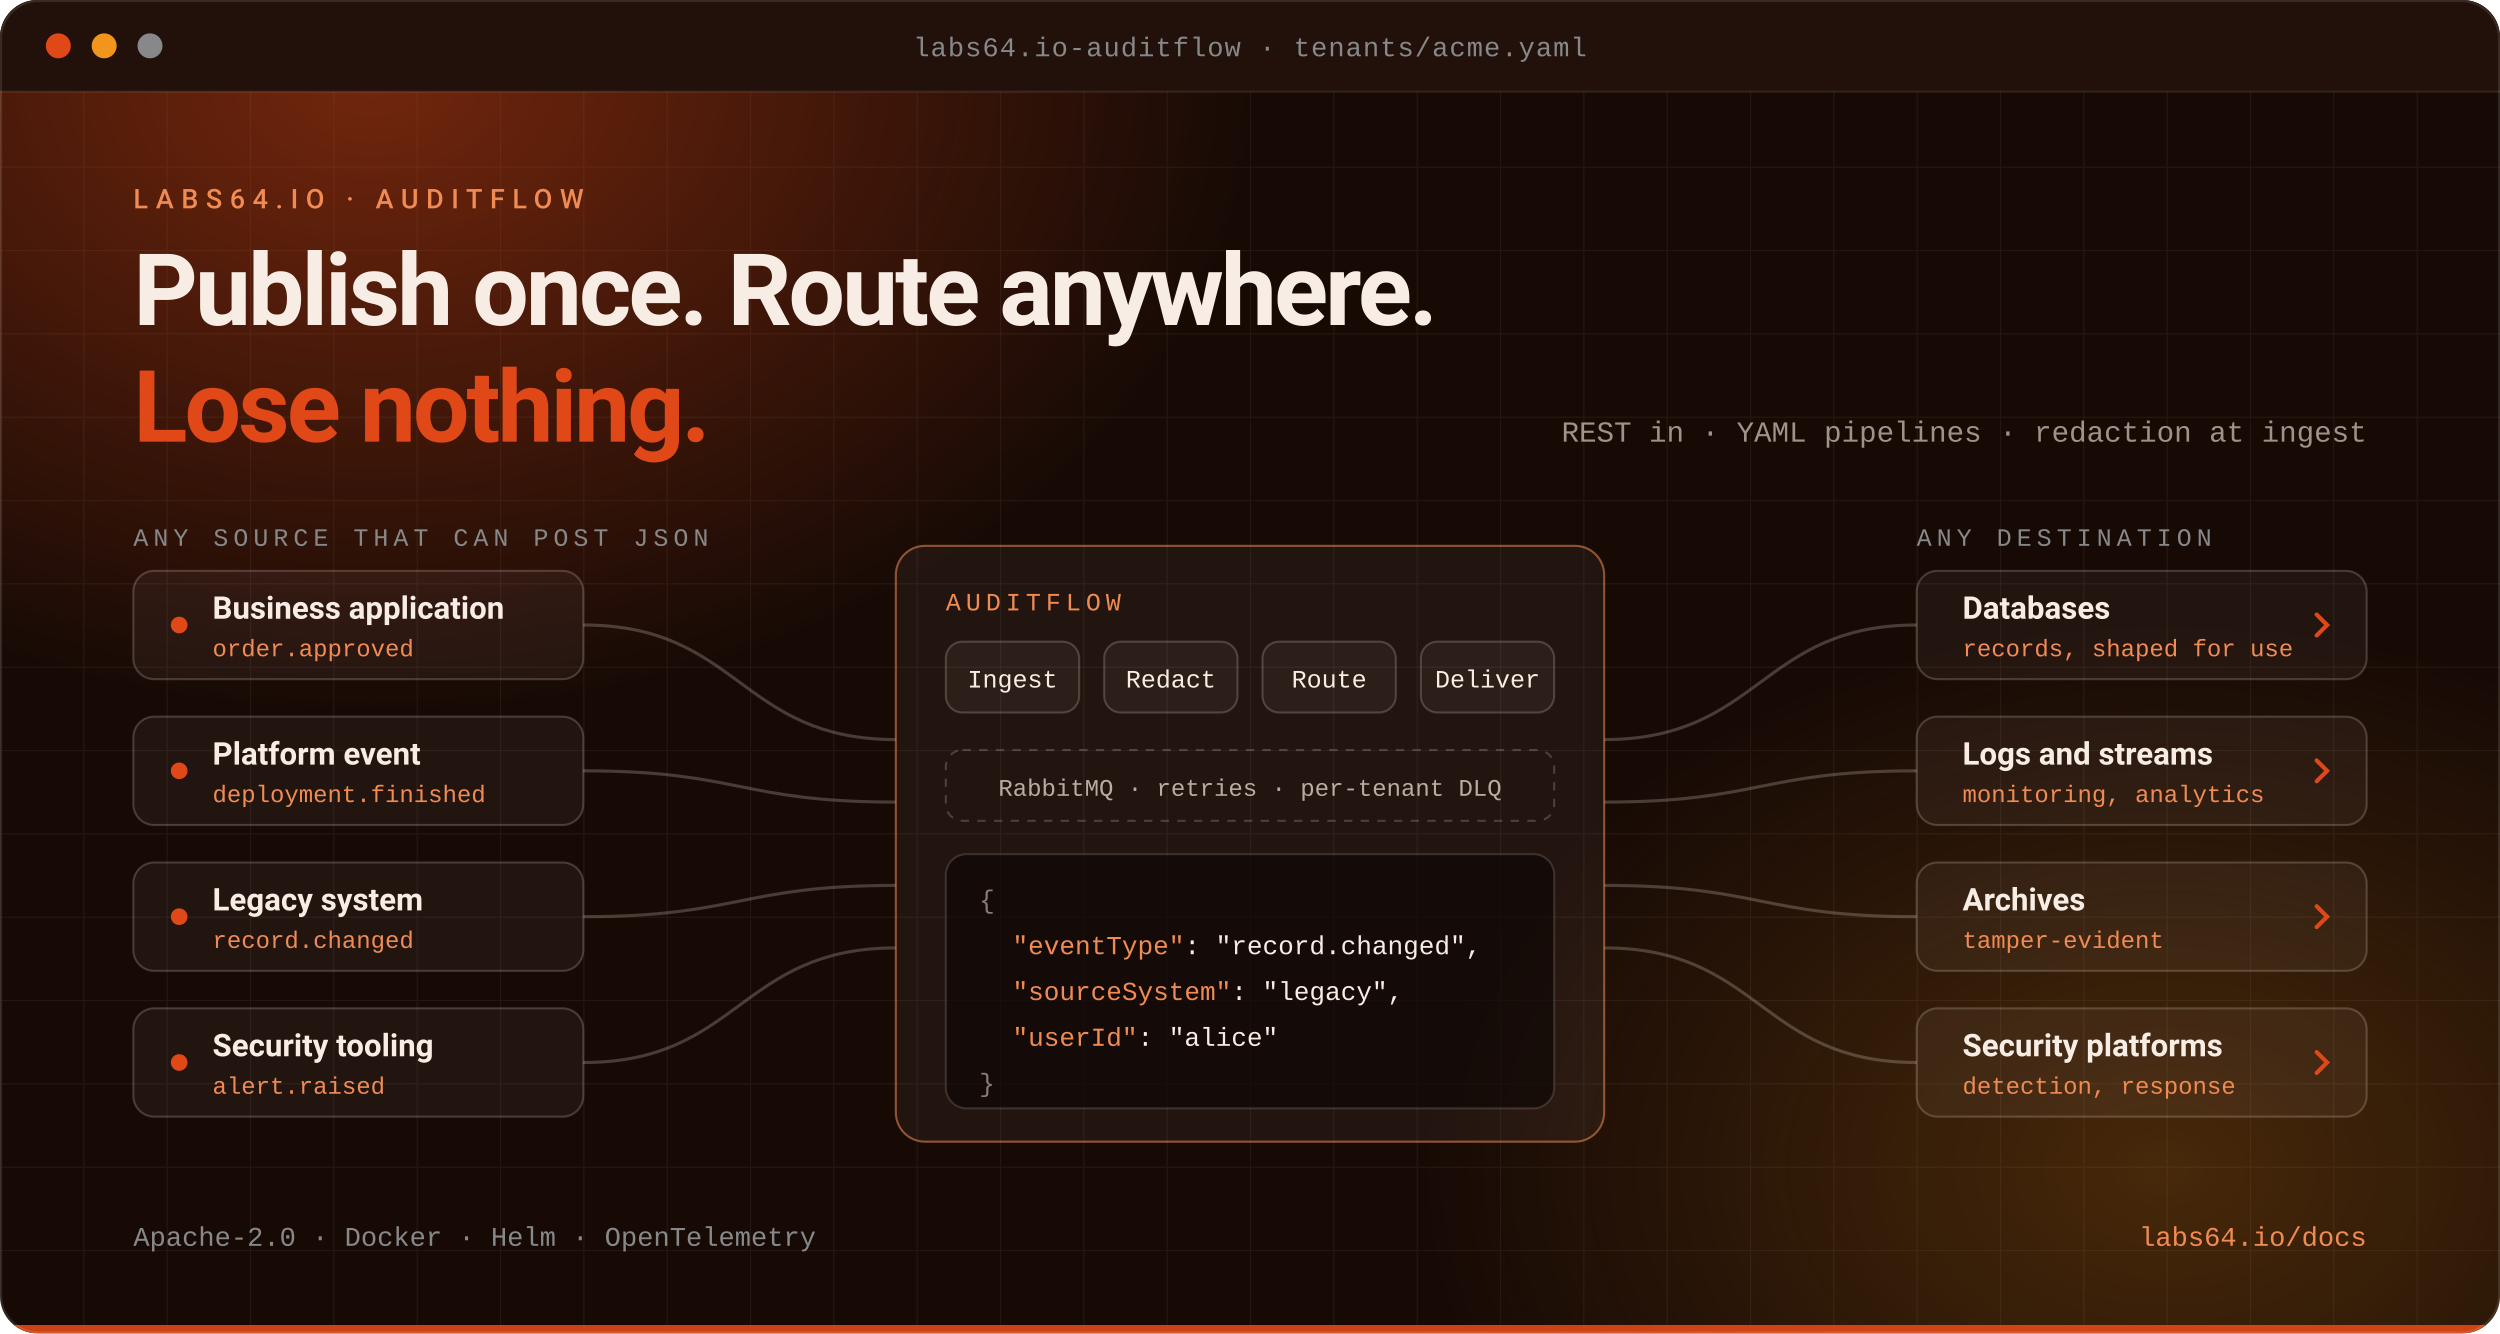
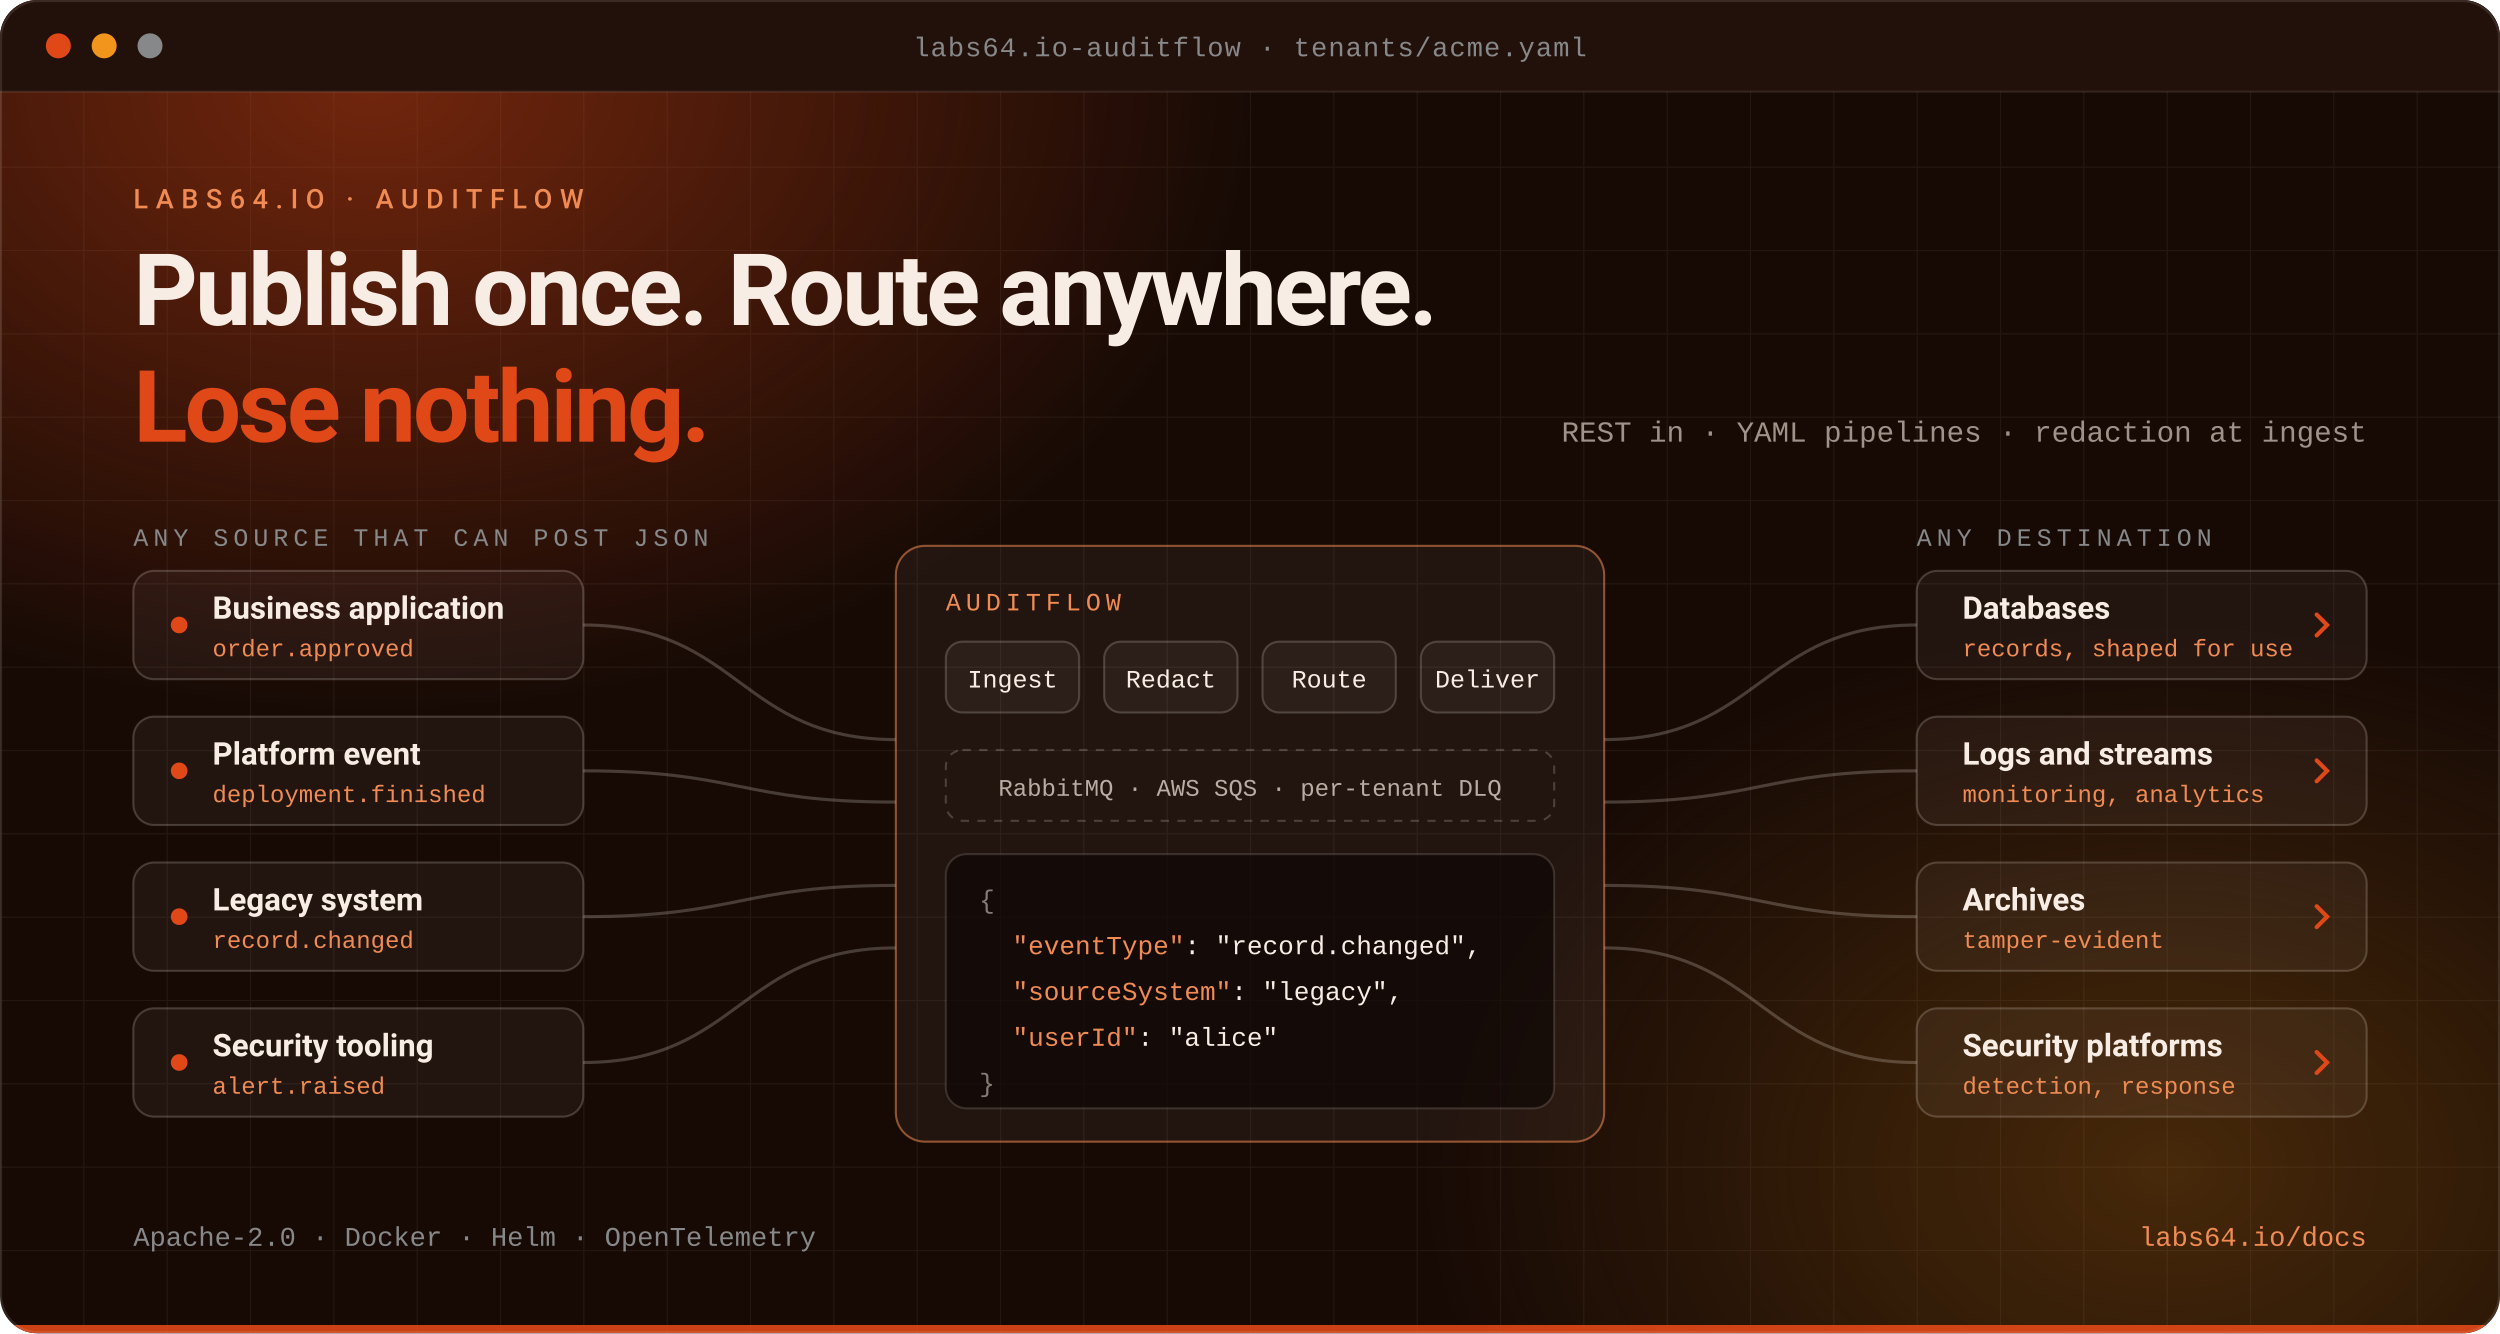
<svg xmlns="http://www.w3.org/2000/svg" viewBox="0 0 1200 640" width="1200" height="640" role="img" aria-labelledby="t d">
  <defs>
    <radialGradient id="g1" cx="0.5" cy="0.5" r="0.5">
      <stop offset="0" stop-color="#E14817" stop-opacity=".45" />
      <stop offset="1" stop-color="#E14817" stop-opacity="0" />
    </radialGradient>
    <radialGradient id="g2" cx="0.5" cy="0.5" r="0.5">
      <stop offset="0" stop-color="#F2951C" stop-opacity=".22" />
      <stop offset="1" stop-color="#F2951C" stop-opacity="0" />
    </radialGradient>
    <pattern id="grid" width="40" height="40" patternUnits="userSpaceOnUse">
      <path d="M40 0H0V40" fill="none" stroke="#F8EDE5" stroke-opacity=".06" />
    </pattern>
    <filter id="glow" x="-200%" y="-200%" width="500%" height="500%">
      <feGaussianBlur stdDeviation="3" result="b" />
      <feMerge>
        <feMergeNode in="b" />
        <feMergeNode in="SourceGraphic" />
      </feMerge>
    </filter>
    <clipPath id="win">
      <rect width="1200" height="640" rx="18" />
    </clipPath>
    <path id="pi0" d="M280,300 C355,300 355,355 430,355" />
    <path id="pi1" d="M280,370 C355,370 355,385 430,385" />
    <path id="pi2" d="M280,440 C355,440 355,425 430,425" />
    <path id="pi3" d="M280,510 C355,510 355,455 430,455" />
    <path id="po0" d="M770,355 C845,355 845,300 920,300" />
    <path id="po1" d="M770,385 C845,385 845,370 920,370" />
    <path id="po2" d="M770,425 C845,425 845,440 920,440" />
    <path id="po3" d="M770,455 C845,455 845,510 920,510" />
    <style>
    .sans{font-family:Roboto,-apple-system,'Segoe UI',Helvetica,Arial,sans-serif}
    .mono{font-family:ui-monospace,SFMono-Regular,Menlo,Consolas,'Liberation Mono',monospace}
    @media (prefers-reduced-motion: reduce){ animate, animateMotion{display:none} }
  </style>
  </defs>
  <g clip-path="url(#win)">
    <rect width="1200" height="640" fill="#170A05" />
    <rect width="1200" height="640" fill="url(#grid)" />
    <ellipse cx="180" cy="40" rx="420" ry="300" fill="url(#g1)" />
    <ellipse cx="1040" cy="560" rx="360" ry="260" fill="url(#g2)" />
    <rect width="1200" height="44" fill="#22100A" />
    <line x1="0" y1="44" x2="1200" y2="44" stroke="#F8EDE5" stroke-opacity=".1" />
    <circle cx="28" cy="22" r="6" fill="#E14817" />
    <circle cx="50" cy="22" r="6" fill="#F2951C" />
    <circle cx="72" cy="22" r="6" fill="#87888A" />
    <text x="600" y="27" text-anchor="middle" class="mono" font-size="13" fill="#87888A" letter-spacing=".5">labs64.io-auditflow · tenants/acme.yaml</text>
    <text x="64" y="100" class="sans" font-size="13" font-weight="500" letter-spacing="3.6" fill="#F08B53">LABS64.IO  ·  AUDITFLOW</text>
    <text x="64" y="156" class="sans" font-size="48" font-weight="700" letter-spacing="-1.4" fill="#F8EDE5">Publish once. Route anywhere.</text>
    <text x="64" y="212" class="sans" font-size="48" font-weight="700" letter-spacing="-1.4" fill="#E14817">Lose nothing.</text>
    <text x="1136" y="212" text-anchor="end" class="mono" font-size="14" fill="#F8EDE5" fill-opacity=".6">REST in  ·  YAML pipelines  ·  redaction at ingest</text>
    <use href="#pi0" fill="none" stroke="#F8EDE5" stroke-opacity=".22" stroke-width="1.5" />
    <use href="#pi1" fill="none" stroke="#F8EDE5" stroke-opacity=".22" stroke-width="1.5" />
    <use href="#pi2" fill="none" stroke="#F8EDE5" stroke-opacity=".22" stroke-width="1.5" />
    <use href="#pi3" fill="none" stroke="#F8EDE5" stroke-opacity=".22" stroke-width="1.5" />
    <use href="#po0" fill="none" stroke="#F8EDE5" stroke-opacity=".22" stroke-width="1.5" />
    <use href="#po1" fill="none" stroke="#F8EDE5" stroke-opacity=".22" stroke-width="1.5" />
    <use href="#po2" fill="none" stroke="#F8EDE5" stroke-opacity=".22" stroke-width="1.5" />
    <use href="#po3" fill="none" stroke="#F8EDE5" stroke-opacity=".22" stroke-width="1.5" />
    <text x="64" y="262" class="mono" font-size="12" letter-spacing="2.4" fill="#87888A">ANY SOURCE THAT CAN POST JSON</text>
    <rect x="64" y="274" width="216" height="52" rx="10" fill="#F8EDE5" fill-opacity=".05" stroke="#F8EDE5" stroke-opacity=".2" />
    <circle cx="86" cy="300" r="4" fill="#E14817" />
    <text x="102" y="297" class="sans" font-size="15" font-weight="700" fill="#F8EDE5">Business application</text>
    <text x="102" y="315" class="mono" font-size="11.5" fill="#F08B53">order.approved</text>
    <rect x="64" y="274" width="216" height="52" rx="10" fill="none" stroke="#E14817" stroke-width="2" opacity="0">
      <animate attributeName="opacity" dur="6.0s" begin="0.0s" repeatCount="indefinite" values="0;1;0;0" keyTimes="0;0.05;0.15;1" />
    </rect>
    <rect x="64" y="344" width="216" height="52" rx="10" fill="#F8EDE5" fill-opacity=".05" stroke="#F8EDE5" stroke-opacity=".2" />
    <circle cx="86" cy="370" r="4" fill="#E14817" />
    <text x="102" y="367" class="sans" font-size="15" font-weight="700" fill="#F8EDE5">Platform event</text>
    <text x="102" y="385" class="mono" font-size="11.5" fill="#F08B53">deployment.finished</text>
    <rect x="64" y="344" width="216" height="52" rx="10" fill="none" stroke="#E14817" stroke-width="2" opacity="0">
      <animate attributeName="opacity" dur="6.0s" begin="0.3s" repeatCount="indefinite" values="0;1;0;0" keyTimes="0;0.05;0.15;1" />
    </rect>
    <rect x="64" y="414" width="216" height="52" rx="10" fill="#F8EDE5" fill-opacity=".05" stroke="#F8EDE5" stroke-opacity=".2" />
    <circle cx="86" cy="440" r="4" fill="#E14817" />
    <text x="102" y="437" class="sans" font-size="15" font-weight="700" fill="#F8EDE5">Legacy system</text>
    <text x="102" y="455" class="mono" font-size="11.5" fill="#F08B53">record.changed</text>
    <rect x="64" y="414" width="216" height="52" rx="10" fill="none" stroke="#E14817" stroke-width="2" opacity="0">
      <animate attributeName="opacity" dur="6.0s" begin="0.6s" repeatCount="indefinite" values="0;1;0;0" keyTimes="0;0.05;0.15;1" />
    </rect>
    <rect x="64" y="484" width="216" height="52" rx="10" fill="#F8EDE5" fill-opacity=".05" stroke="#F8EDE5" stroke-opacity=".2" />
    <circle cx="86" cy="510" r="4" fill="#E14817" />
    <text x="102" y="507" class="sans" font-size="15" font-weight="700" fill="#F8EDE5">Security tooling</text>
    <text x="102" y="525" class="mono" font-size="11.5" fill="#F08B53">alert.raised</text>
    <rect x="64" y="484" width="216" height="52" rx="10" fill="none" stroke="#E14817" stroke-width="2" opacity="0">
      <animate attributeName="opacity" dur="6.0s" begin="0.9s" repeatCount="indefinite" values="0;1;0;0" keyTimes="0;0.05;0.15;1" />
    </rect>
    <rect x="430" y="262" width="340" height="286" rx="14" fill="#F8EDE5" fill-opacity=".05" stroke="#F08B53" stroke-opacity=".55" />
    <text x="454" y="293" class="mono" font-size="12" letter-spacing="2.4" fill="#F08B53">AUDITFLOW</text>
    <rect x="454" y="308" width="64" height="34" rx="8" fill="#F8EDE5" fill-opacity=".05" stroke="#F8EDE5" stroke-opacity=".2" />
    <rect x="454" y="308" width="64" height="34" rx="8" fill="#E14817" opacity="0">
      <animate attributeName="opacity" dur="6.0s" repeatCount="indefinite" values="0;0;1;1;0;0" keyTimes="0;0.192;0.217;0.317;0.342;1" />
    </rect>
    <text x="486" y="330" text-anchor="middle" class="mono" font-size="12" font-weight="500" fill="#F8EDE5">Ingest</text>
    <rect x="530" y="308" width="64" height="34" rx="8" fill="#F8EDE5" fill-opacity=".05" stroke="#F8EDE5" stroke-opacity=".2" />
    <rect x="530" y="308" width="64" height="34" rx="8" fill="#E14817" opacity="0">
      <animate attributeName="opacity" dur="6.0s" repeatCount="indefinite" values="0;0;1;1;0;0" keyTimes="0;0.308;0.333;0.433;0.458;1" />
    </rect>
    <text x="562" y="330" text-anchor="middle" class="mono" font-size="12" font-weight="500" fill="#F8EDE5">Redact</text>
    <rect x="606" y="308" width="64" height="34" rx="8" fill="#F8EDE5" fill-opacity=".05" stroke="#F8EDE5" stroke-opacity=".2" />
    <rect x="606" y="308" width="64" height="34" rx="8" fill="#E14817" opacity="0">
      <animate attributeName="opacity" dur="6.0s" repeatCount="indefinite" values="0;0;1;1;0;0" keyTimes="0;0.425;0.45;0.55;0.575;1" />
    </rect>
    <text x="638" y="330" text-anchor="middle" class="mono" font-size="12" font-weight="500" fill="#F8EDE5">Route</text>
    <rect x="682" y="308" width="64" height="34" rx="8" fill="#F8EDE5" fill-opacity=".05" stroke="#F8EDE5" stroke-opacity=".2" />
    <rect x="682" y="308" width="64" height="34" rx="8" fill="#E14817" opacity="0">
      <animate attributeName="opacity" dur="6.0s" repeatCount="indefinite" values="0;0;1;1;0;0" keyTimes="0;0.542;0.567;0.667;0.692;1" />
    </rect>
    <text x="714" y="330" text-anchor="middle" class="mono" font-size="12" font-weight="500" fill="#F8EDE5">Deliver</text>
    <rect x="454" y="360" width="292" height="34" rx="8" fill="none" stroke="#F8EDE5" stroke-opacity=".2" stroke-dasharray="4 4" />
-     <text x="600" y="382" text-anchor="middle" class="mono" font-size="11.5" fill="#F8EDE5" fill-opacity=".7">RabbitMQ · retries · per-tenant DLQ</text>
+     <text x="600" y="382" text-anchor="middle" class="mono" font-size="11.5" fill="#F8EDE5" fill-opacity=".7">RabbitMQ · AWS SQS · per-tenant DLQ</text>
    <rect x="454" y="410" width="292" height="122" rx="10" fill="#0A0402" fill-opacity=".6" stroke="#F8EDE5" stroke-opacity=".15" />
    <g class="mono" font-size="12.5" fill="#F8EDE5">
      <text x="470" y="436" fill-opacity=".5">{</text>
      <text x="486" y="458">
        <tspan fill="#F08B53">"eventType"</tspan>: "record.changed",</text>
      <text x="486" y="480">
        <tspan fill="#F08B53">"sourceSystem"</tspan>: "legacy",</text>
      <g>
        <text x="486" y="502">
          <tspan fill="#F08B53">"userId"</tspan>: "alice"</text>
        <animate attributeName="opacity" dur="6.0s" repeatCount="indefinite" values="1;1;0;0;1;1" keyTimes="0;0.308;0.333;0.933;0.983;1" />
      </g>
      <g opacity="0">
        <text x="486" y="502">
          <tspan fill="#F08B53">"userId"</tspan>: <tspan fill="#E14817" font-weight="700">"••••••"</tspan>
        </text>
        <animate attributeName="opacity" dur="6.0s" repeatCount="indefinite" values="0;0;1;1;0;0" keyTimes="0;0.308;0.333;0.933;0.983;1" />
      </g>
      <text x="470" y="524" fill-opacity=".5">}</text>
    </g>
    <text x="920" y="262" class="mono" font-size="12" letter-spacing="2.4" fill="#87888A">ANY DESTINATION</text>
    <rect x="920" y="274" width="216" height="52" rx="10" fill="#F8EDE5" fill-opacity=".05" stroke="#F8EDE5" stroke-opacity=".2" />
    <text x="942" y="297" class="sans" font-size="15" font-weight="700" fill="#F8EDE5">Databases</text>
    <text x="942" y="315" class="mono" font-size="11.5" fill="#F08B53">records, shaped for use</text>
    <path d="M1112,295 l5,5 l-5,5" fill="none" stroke="#E14817" stroke-width="2" stroke-linecap="round" />
    <rect x="920" y="274" width="216" height="52" rx="10" fill="none" stroke="#E14817" stroke-width="2" opacity="0">
      <animate attributeName="opacity" dur="6.0s" begin="4.4s" repeatCount="indefinite" values="0;1;0;0" keyTimes="0;0.05;0.15;1" />
    </rect>
    <rect x="920" y="344" width="216" height="52" rx="10" fill="#F8EDE5" fill-opacity=".05" stroke="#F8EDE5" stroke-opacity=".2" />
    <text x="942" y="367" class="sans" font-size="15" font-weight="700" fill="#F8EDE5">Logs and streams</text>
    <text x="942" y="385" class="mono" font-size="11.5" fill="#F08B53">monitoring, analytics</text>
    <path d="M1112,365 l5,5 l-5,5" fill="none" stroke="#E14817" stroke-width="2" stroke-linecap="round" />
    <rect x="920" y="344" width="216" height="52" rx="10" fill="none" stroke="#E14817" stroke-width="2" opacity="0">
      <animate attributeName="opacity" dur="6.0s" begin="4.6s" repeatCount="indefinite" values="0;1;0;0" keyTimes="0;0.05;0.15;1" />
    </rect>
    <rect x="920" y="414" width="216" height="52" rx="10" fill="#F8EDE5" fill-opacity=".05" stroke="#F8EDE5" stroke-opacity=".2" />
    <text x="942" y="437" class="sans" font-size="15" font-weight="700" fill="#F8EDE5">Archives</text>
    <text x="942" y="455" class="mono" font-size="11.5" fill="#F08B53">tamper-evident</text>
    <path d="M1112,435 l5,5 l-5,5" fill="none" stroke="#E14817" stroke-width="2" stroke-linecap="round" />
    <rect x="920" y="414" width="216" height="52" rx="10" fill="none" stroke="#E14817" stroke-width="2" opacity="0">
      <animate attributeName="opacity" dur="6.0s" begin="4.8s" repeatCount="indefinite" values="0;1;0;0" keyTimes="0;0.05;0.15;1" />
    </rect>
    <rect x="920" y="484" width="216" height="52" rx="10" fill="#F8EDE5" fill-opacity=".05" stroke="#F8EDE5" stroke-opacity=".2" />
    <text x="942" y="507" class="sans" font-size="15" font-weight="700" fill="#F8EDE5">Security platforms</text>
    <text x="942" y="525" class="mono" font-size="11.5" fill="#F08B53">detection, response</text>
    <path d="M1112,505 l5,5 l-5,5" fill="none" stroke="#E14817" stroke-width="2" stroke-linecap="round" />
    <rect x="920" y="484" width="216" height="52" rx="10" fill="none" stroke="#E14817" stroke-width="2" opacity="0">
      <animate attributeName="opacity" dur="6.0s" begin="5.0s" repeatCount="indefinite" values="0;1;0;0" keyTimes="0;0.05;0.15;1" />
    </rect>
    <circle r="5" fill="#F8EDE5" opacity="0" filter="url(#glow)">
      <animateMotion dur="6.0s" begin="0.0s" repeatCount="indefinite" keyPoints="0;1;1" keyTimes="0;0.2;1" calcMode="linear">
        <mpath href="#pi0" />
      </animateMotion>
      <animate attributeName="opacity" dur="6.0s" begin="0.0s" repeatCount="indefinite" values="0;1;1;0;0" keyTimes="0;0.02;0.18;0.2;1" />
    </circle>
    <circle r="5" fill="#F8EDE5" opacity="0" filter="url(#glow)">
      <animateMotion dur="6.0s" begin="0.25s" repeatCount="indefinite" keyPoints="0;1;1" keyTimes="0;0.2;1" calcMode="linear">
        <mpath href="#pi1" />
      </animateMotion>
      <animate attributeName="opacity" dur="6.0s" begin="0.25s" repeatCount="indefinite" values="0;1;1;0;0" keyTimes="0;0.02;0.18;0.2;1" />
    </circle>
    <circle r="5" fill="#F8EDE5" opacity="0" filter="url(#glow)">
      <animateMotion dur="6.0s" begin="0.5s" repeatCount="indefinite" keyPoints="0;1;1" keyTimes="0;0.2;1" calcMode="linear">
        <mpath href="#pi2" />
      </animateMotion>
      <animate attributeName="opacity" dur="6.0s" begin="0.5s" repeatCount="indefinite" values="0;1;1;0;0" keyTimes="0;0.02;0.18;0.2;1" />
    </circle>
    <circle r="5" fill="#F8EDE5" opacity="0" filter="url(#glow)">
      <animateMotion dur="6.0s" begin="0.75s" repeatCount="indefinite" keyPoints="0;1;1" keyTimes="0;0.2;1" calcMode="linear">
        <mpath href="#pi3" />
      </animateMotion>
      <animate attributeName="opacity" dur="6.0s" begin="0.75s" repeatCount="indefinite" values="0;1;1;0;0" keyTimes="0;0.02;0.18;0.2;1" />
    </circle>
    <circle r="5" fill="#E14817" opacity="0" filter="url(#glow)">
      <animateMotion dur="6.0s" begin="3.2s" repeatCount="indefinite" keyPoints="0;1;1" keyTimes="0;0.2;1" calcMode="linear">
        <mpath href="#po0" />
      </animateMotion>
      <animate attributeName="opacity" dur="6.0s" begin="3.2s" repeatCount="indefinite" values="0;1;1;0;0" keyTimes="0;0.02;0.18;0.2;1" />
    </circle>
    <circle r="5" fill="#E14817" opacity="0" filter="url(#glow)">
      <animateMotion dur="6.0s" begin="3.4s" repeatCount="indefinite" keyPoints="0;1;1" keyTimes="0;0.2;1" calcMode="linear">
        <mpath href="#po1" />
      </animateMotion>
      <animate attributeName="opacity" dur="6.0s" begin="3.4s" repeatCount="indefinite" values="0;1;1;0;0" keyTimes="0;0.02;0.18;0.2;1" />
    </circle>
    <circle r="5" fill="#E14817" opacity="0" filter="url(#glow)">
      <animateMotion dur="6.0s" begin="3.6s" repeatCount="indefinite" keyPoints="0;1;1" keyTimes="0;0.2;1" calcMode="linear">
        <mpath href="#po2" />
      </animateMotion>
      <animate attributeName="opacity" dur="6.0s" begin="3.6s" repeatCount="indefinite" values="0;1;1;0;0" keyTimes="0;0.02;0.18;0.2;1" />
    </circle>
    <circle r="5" fill="#E14817" opacity="0" filter="url(#glow)">
      <animateMotion dur="6.0s" begin="3.8s" repeatCount="indefinite" keyPoints="0;1;1" keyTimes="0;0.2;1" calcMode="linear">
        <mpath href="#po3" />
      </animateMotion>
      <animate attributeName="opacity" dur="6.0s" begin="3.8s" repeatCount="indefinite" values="0;1;1;0;0" keyTimes="0;0.02;0.18;0.2;1" />
    </circle>
    <text x="64" y="598" class="mono" font-size="13" fill="#87888A">Apache-2.0 · Docker · Helm · OpenTelemetry</text>
    <text x="1136" y="598" text-anchor="end" class="mono" font-size="13" fill="#F08B53">labs64.io/docs</text>
    <rect x="0" y="636" width="1200" height="4" fill="#E14817" opacity=".9">
      <animate attributeName="width" dur="6.0s" repeatCount="indefinite" values="0;1200" calcMode="linear" />
    </rect>
  </g>
  <rect x=".5" y=".5" width="1199" height="639" rx="18" fill="none" stroke="#F8EDE5" stroke-opacity=".12" />
</svg>
